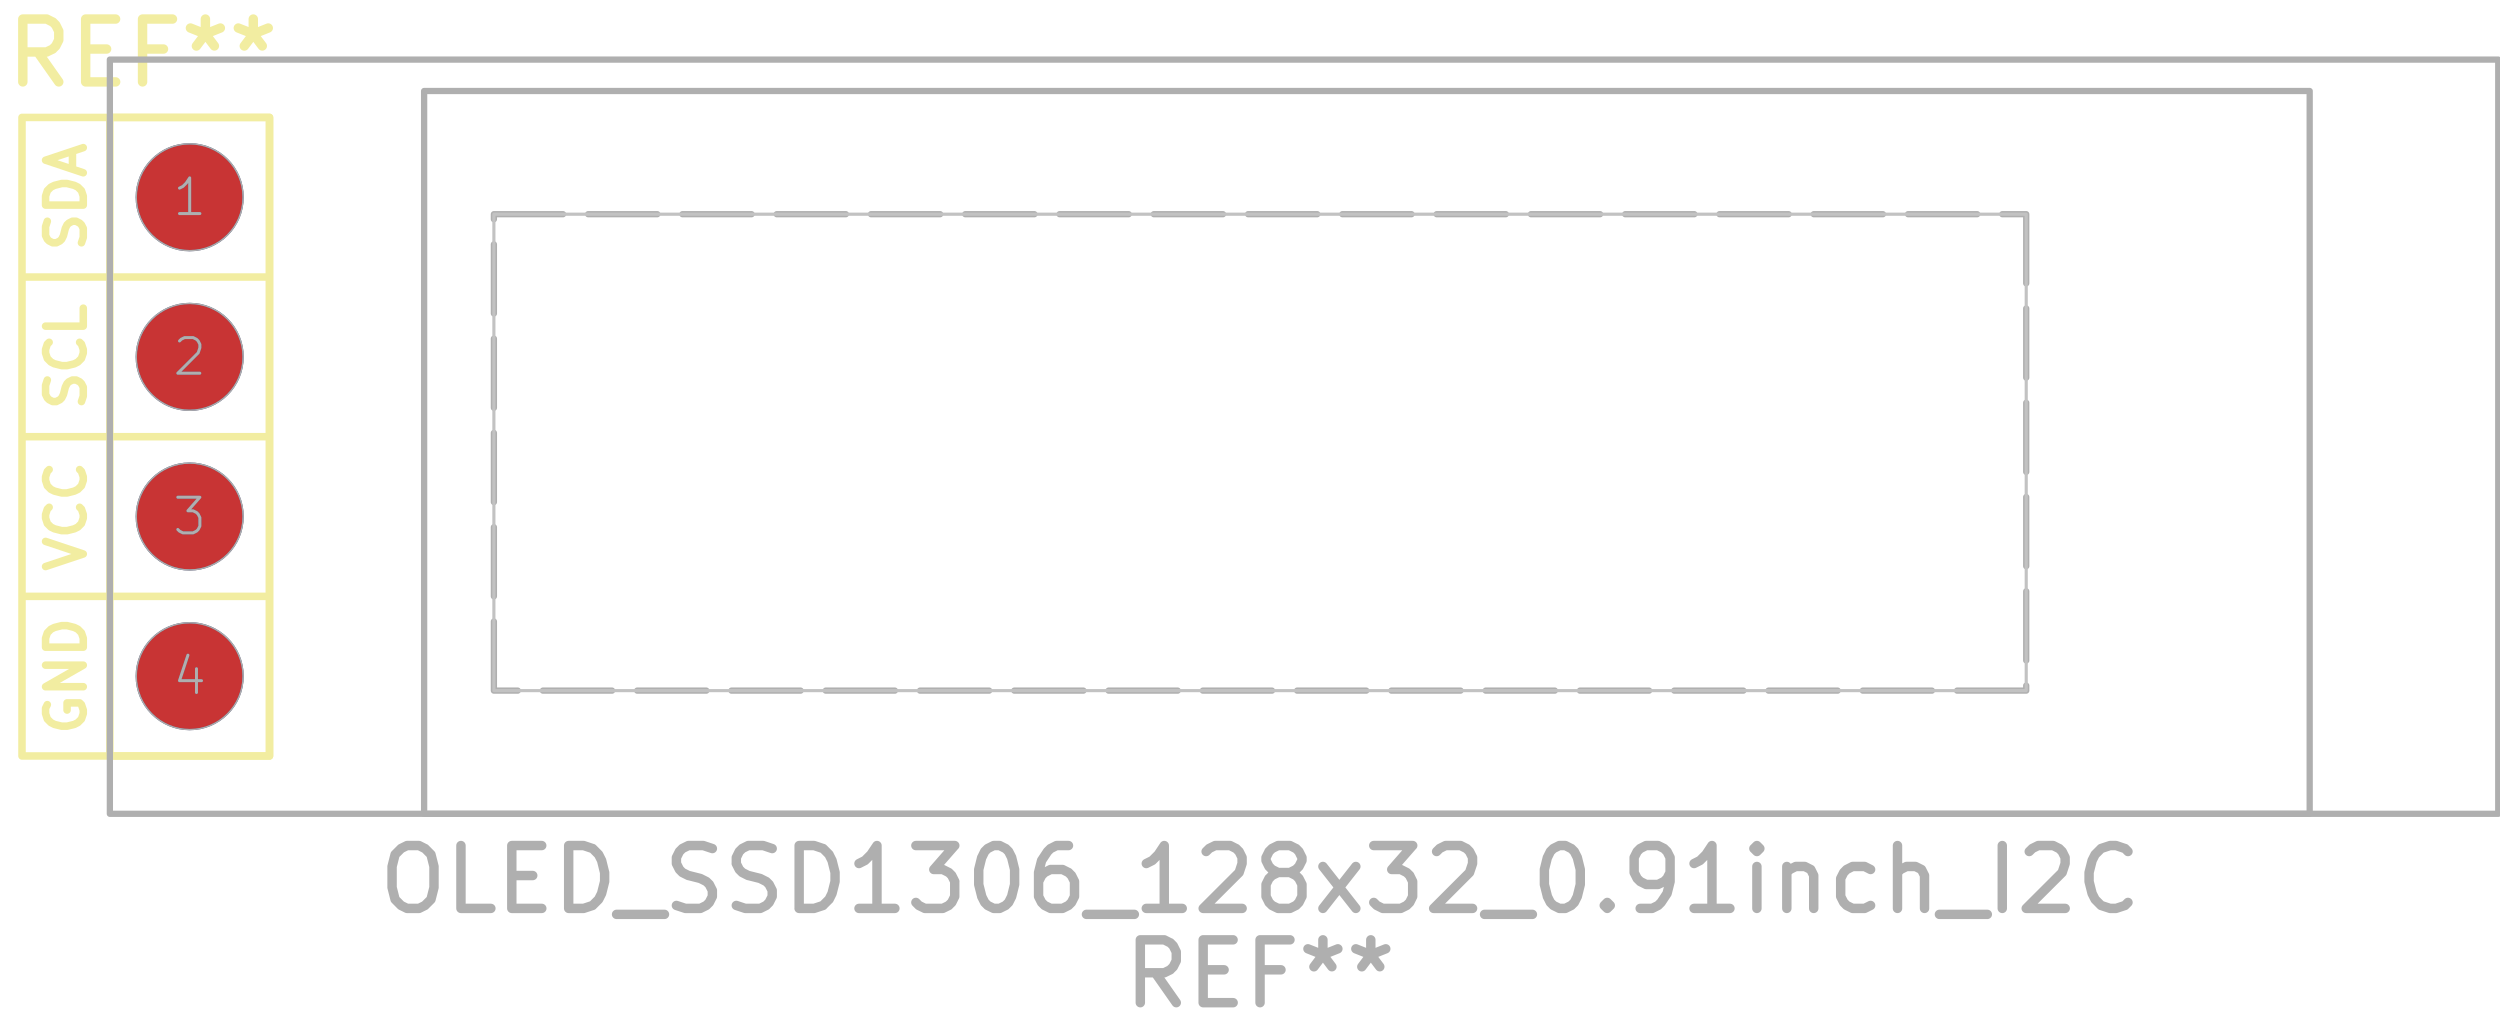
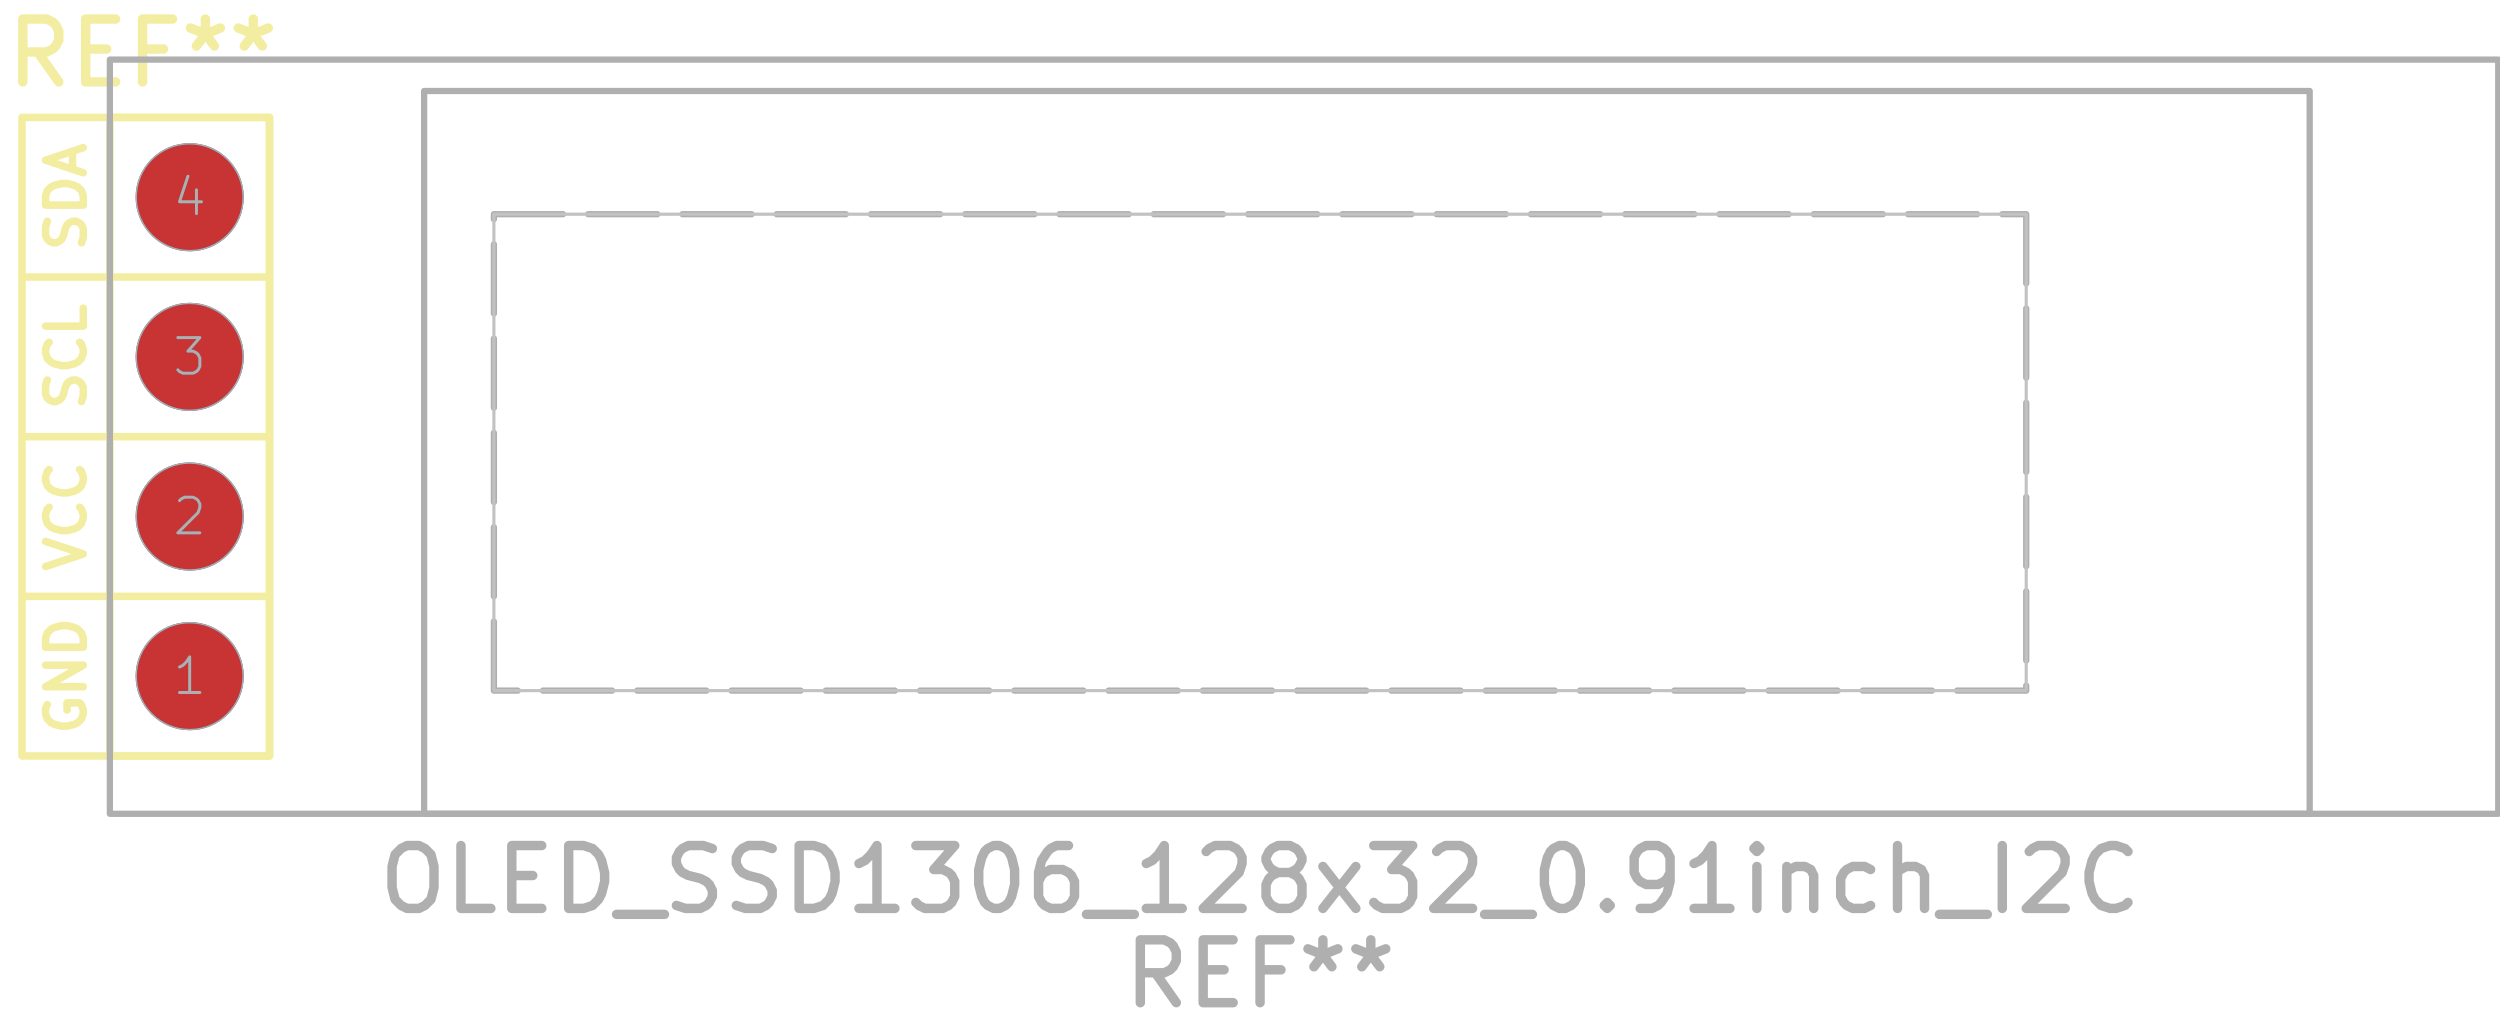
<svg xmlns="http://www.w3.org/2000/svg" width="150.336" height="61.728" viewBox="0 0 39.776 16.332">
  <g class="stroked-text" style="fill:none;stroke:#f2eda1;stroke-width:.15;stroke-opacity:1;stroke-linecap:round;stroke-linejoin:round">
    <path d="M.935 1.303.6.827M.363 1.303v-1M.363.303h.381M.744.303l.095.048M.84.35l.047.048M.887.398l.047.095M.935.494v.142M.935.636.887.732M.887.732.839.779M.84.78.743.826M.744.827h-.38M1.363.78h.333M1.84 1.303h-.477M1.363 1.303v-1M1.363.303h.476M2.601.78h-.333M2.268 1.303v-1M2.268.303h.476M3.268.303v.238M3.03.446l.238.095M3.268.541l.238-.095M3.125.732l.143-.19M3.268.541l.143.19M4.03.303v.238M3.792.446 4.03.54M4.03.541l.238-.095M3.887.732l.143-.19M4.03.541l.143.19" />
  </g>
  <g style="fill:none;stroke:#f2eda1;stroke-width:.12;stroke-opacity:1;stroke-linecap:round;stroke-linejoin:round">
    <g class="stroked-text">
      <path d="m1.296 3.863.029-.086M1.325 3.777v-.143M1.325 3.634l-.029-.057M1.296 3.577l-.029-.028M1.267 3.549 1.21 3.52M1.21 3.52h-.057M1.153 3.52l-.057.029M1.096 3.549l-.029.028M1.067 3.577l-.028.057M1.039 3.634l-.029.115M1.01 3.749l-.028.057M.982 3.806l-.029.028M.953 3.834l-.057.029M.896 3.863H.839M.839 3.863l-.057-.029M.782 3.834l-.029-.028M.753 3.806l-.028-.058M.725 3.749v-.143M.725 3.606l.028-.086M1.325 3.263h-.6M.725 3.263V3.12M.725 3.12l.028-.086M.753 3.034l.057-.057M.81 2.977l.057-.028M.867 2.949l.115-.029M.982 2.92h.085M1.067 2.92l.115.029M1.182 2.949l.057.028M1.239 2.977l.057.057M1.296 3.034l.029.086M1.325 3.12v.143M1.153 2.691v-.285M1.325 2.749l-.6-.2M.725 2.549l.6-.2" />
    </g>
    <g class="stroked-text">
      <path d="m.753 11.211-.028.057M.725 11.269v.085M.725 11.354l.028.086M.753 11.44l.057.057M.81 11.497l.057.029M.867 11.526l.115.028M.982 11.554h.085M1.067 11.554l.115-.028M1.182 11.526l.057-.029M1.239 11.497l.057-.057M1.296 11.44l.029-.086M1.325 11.354v-.057M1.325 11.297l-.029-.086M1.296 11.211l-.029-.028M1.267 11.183h-.2M1.067 11.183v.114M1.325 10.926h-.6M.725 10.926l.6-.343M1.325 10.583h-.6M1.325 10.297h-.6M.725 10.297v-.143M.725 10.154l.028-.085M.753 10.069l.057-.058M.81 10.011l.057-.028M.867 9.983l.115-.029M.982 9.954h.085M1.067 9.954l.115.029M1.182 9.983l.057.028M1.239 10.011l.057.058M1.296 10.069l.029.085M1.325 10.154v.143" />
    </g>
    <g class="stroked-text">
      <path d="m1.296 6.389.029-.086M1.325 6.303V6.16M1.325 6.16l-.029-.057M1.296 6.103l-.029-.029M1.267 6.074l-.057-.028M1.21 6.046h-.057M1.153 6.046l-.057.028M1.096 6.074l-.029.029M1.067 6.103l-.028.057M1.039 6.16l-.029.114M1.01 6.274l-.028.057M.982 6.331l-.029.029M.953 6.36l-.057.028M.896 6.389H.839M.839 6.389.782 6.36M.782 6.36l-.029-.029M.753 6.331l-.028-.057M.725 6.274v-.143M.725 6.131l.028-.085M1.267 5.446l.029.028M1.296 5.474l.029.086M1.325 5.56v.057M1.325 5.617l-.029.086M1.296 5.703l-.057.057M1.239 5.76l-.057.029M1.182 5.789l-.115.028M1.067 5.817H.982M.982 5.817l-.115-.029M.867 5.789.81 5.76M.81 5.76l-.057-.057M.753 5.703l-.028-.086M.725 5.617V5.56M.725 5.56l.028-.086M.753 5.474l.029-.028M1.325 4.903v.286M1.325 5.189h-.6" />
    </g>
    <g class="stroked-text">
      <path d="m.725 9.014.6-.2M1.325 8.814l-.6-.2M1.267 8.071l.029.029M1.296 8.1l.029.086M1.325 8.186v.057M1.325 8.243l-.029.085M1.296 8.329l-.057.057M1.239 8.386l-.057.028M1.182 8.414l-.115.029M1.067 8.443H.982M.982 8.443l-.115-.029M.867 8.414.81 8.386M.81 8.386l-.057-.057M.753 8.329l-.028-.086M.725 8.243v-.057M.725 8.186.753 8.1M.753 8.1l.029-.029M1.267 7.471l.029.029M1.296 7.5l.029.086M1.325 7.586v.057M1.325 7.643l-.029.086M1.296 7.729l-.057.057M1.239 7.786l-.057.028M1.182 7.814l-.115.029M1.067 7.843H.982M.982 7.843l-.115-.029M.867 7.814.81 7.786M.81 7.786l-.057-.057M.753 7.729l-.028-.086M.725 7.643v-.057M.725 7.586.753 7.5M.753 7.5l.029-.029" />
    </g>
    <path d="M.35 1.868h3.938v2.54H.35ZM.35 4.408h3.938v2.54H.35ZM.35 6.948h3.938v2.54H.35ZM.35 9.488h3.938v2.54H.35Z" style="stroke:#f2eda1;stroke-width:.12;stroke-opacity:1;stroke-linecap:round;stroke-linejoin:round;fill:none" />
    <path d="M1.748 1.868h2.54v10.16h-2.54Z" style="stroke:#f2eda1;stroke-width:.12;stroke-opacity:1;stroke-linecap:round;stroke-linejoin:round;fill:none" />
  </g>
+   <circle cx="3.018" cy="10.758" r=".85" style="fill:#4d7fc4;fill-opacity:1;stroke:none" />
+   <circle cx="3.018" cy="8.218" r=".85" style="fill:#4d7fc4;fill-opacity:1;stroke:none" />
+   <circle cx="3.018" cy="5.678" r=".85" style="fill:#4d7fc4;fill-opacity:1;stroke:none" />
  <circle cx="3.018" cy="3.138" r=".85" style="fill:#4d7fc4;fill-opacity:1;stroke:none" />
-   <circle cx="3.018" cy="5.678" r=".85" style="fill:#4d7fc4;fill-opacity:1;stroke:none" />
-   <circle cx="3.018" cy="8.218" r=".85" style="fill:#4d7fc4;fill-opacity:1;stroke:none" />
-   <circle cx="3.018" cy="10.758" r=".85" style="fill:#4d7fc4;fill-opacity:1;stroke:none" />
+   <circle cx="3.018" cy="10.758" r=".85" style="fill:#c83434;fill-opacity:1;stroke:none" />
+   <circle cx="3.018" cy="8.218" r=".85" style="fill:#c83434;fill-opacity:1;stroke:none" />
+   <circle cx="3.018" cy="5.678" r=".85" style="fill:#c83434;fill-opacity:1;stroke:none" />
  <circle cx="3.018" cy="3.138" r=".85" style="fill:#c83434;fill-opacity:1;stroke:none" />
-   <circle cx="3.018" cy="5.678" r=".85" style="fill:#c83434;fill-opacity:1;stroke:none" />
-   <circle cx="3.018" cy="8.218" r=".85" style="fill:#c83434;fill-opacity:1;stroke:none" />
-   <circle cx="3.018" cy="10.758" r=".85" style="fill:#c83434;fill-opacity:1;stroke:none" />
  <g class="stroked-text" style="fill:none;stroke:#585d84;stroke-width:.047;stroke-opacity:1;stroke-linecap:round;stroke-linejoin:round">
-     <path d="M3.18 3.398h-.324M3.018 3.398V2.83M3.018 2.831l-.054.081M2.964 2.912l-.054.054M2.91 2.966l-.054.027" />
+     <path d="M3.18 11.018h-.324M3.018 11.018v-.567M3.018 10.451l-.054.081M2.964 10.532l-.054.054M2.91 10.586l-.054.027" />
  </g>
-   <circle cx="3.018" cy="3.138" r=".85" style="fill:none;stroke:#585d84;stroke-width:.021;stroke-opacity:1;stroke-linecap:round;stroke-linejoin:round" />
+   <circle cx="3.018" cy="10.758" r=".85" style="fill:none;stroke:#585d84;stroke-width:.021;stroke-opacity:1;stroke-linecap:round;stroke-linejoin:round" />
  <g class="stroked-text" style="fill:none;stroke:#585d84;stroke-width:.047;stroke-opacity:1;stroke-linecap:round;stroke-linejoin:round">
-     <path d="m2.856 5.425.027-.027M2.883 5.398l.054-.027M2.937 5.371h.135M3.072 5.371l.054.027M3.126 5.398l.027.027M3.153 5.425l.027.054M3.18 5.48v.053M3.18 5.533l-.027.081M3.153 5.614l-.324.324M2.829 5.938h.35" />
+     <path d="m2.856 7.965.027-.027M2.883 7.938l.054-.027M2.937 7.911h.135M3.072 7.911l.054.027M3.126 7.938l.027.027M3.153 7.965l.027.054M3.18 8.02v.053M3.18 8.073l-.027.081M3.153 8.154l-.324.324M2.829 8.478h.35" />
+   </g>
+   <circle cx="3.018" cy="8.218" r=".85" style="fill:none;stroke:#585d84;stroke-width:.021;stroke-opacity:1;stroke-linecap:round;stroke-linejoin:round" />
+   <g class="stroked-text" style="fill:none;stroke:#585d84;stroke-width:.047;stroke-opacity:1;stroke-linecap:round;stroke-linejoin:round">
+     <path d="M2.829 5.371h.35M3.18 5.371l-.19.216M2.99 5.587h.082M3.072 5.587l.054.027M3.126 5.614l.027.027M3.153 5.641l.027.054M3.18 5.695v.135M3.18 5.83l-.027.054M3.153 5.884l-.027.027M3.126 5.911l-.054.027M3.072 5.938H2.91M2.91 5.938l-.054-.027M2.856 5.911l-.027-.027" />
  </g>
  <circle cx="3.018" cy="5.678" r=".85" style="fill:none;stroke:#585d84;stroke-width:.021;stroke-opacity:1;stroke-linecap:round;stroke-linejoin:round" />
  <g class="stroked-text" style="fill:none;stroke:#585d84;stroke-width:.047;stroke-opacity:1;stroke-linecap:round;stroke-linejoin:round">
-     <path d="M2.829 7.911h.35M3.18 7.911l-.19.216M2.99 8.127h.082M3.072 8.127l.054.027M3.126 8.154l.027.027M3.153 8.181l.027.054M3.18 8.235v.135M3.18 8.37l-.027.054M3.153 8.424l-.027.027M3.126 8.451l-.054.027M3.072 8.478H2.91M2.91 8.478l-.054-.027M2.856 8.451l-.027-.027" />
+     <path d="M3.126 3.02v.378M2.99 2.804l-.134.405M2.856 3.21h.35" />
  </g>
-   <circle cx="3.018" cy="8.218" r=".85" style="fill:none;stroke:#585d84;stroke-width:.021;stroke-opacity:1;stroke-linecap:round;stroke-linejoin:round" />
-   <g class="stroked-text" style="fill:none;stroke:#585d84;stroke-width:.047;stroke-opacity:1;stroke-linecap:round;stroke-linejoin:round">
-     <path d="M3.126 10.64v.378M2.99 10.424l-.134.405M2.856 10.83h.35" />
-   </g>
-   <circle cx="3.018" cy="10.758" r=".85" style="fill:none;stroke:#585d84;stroke-width:.021;stroke-opacity:1;stroke-linecap:round;stroke-linejoin:round" />
+   <circle cx="3.018" cy="3.138" r=".85" style="fill:none;stroke:#585d84;stroke-width:.021;stroke-opacity:1;stroke-linecap:round;stroke-linejoin:round" />
  <g style="fill:none;stroke:#afafaf;stroke-width:.15;stroke-opacity:1;stroke-linecap:round;stroke-linejoin:round">
    <g class="stroked-text">
      <path d="M6.476 13.453h.19M6.667 13.453l.095.048M6.762 13.5l.095.096M6.857 13.596l.048.19M6.905 13.786v.334M6.905 14.12l-.048.19M6.857 14.31l-.095.095M6.762 14.406l-.095.047M6.667 14.453h-.19M6.476 14.453l-.095-.047M6.381 14.406l-.095-.096M6.286 14.31l-.048-.19M6.238 14.12v-.334M6.238 13.786l.048-.19M6.286 13.596l.095-.095M6.381 13.5l.095-.047M7.81 14.453h-.476M7.334 14.453v-1M8.143 13.93h.333M8.62 14.453h-.477M8.143 14.453v-1M8.143 13.453h.476M9.048 14.453v-1M9.048 13.453h.238M9.286 13.453l.143.048M9.429 13.5l.095.096M9.524 13.596l.048.095M9.572 13.691l.047.19M9.62 13.882v.143M9.62 14.025l-.048.19M9.572 14.215l-.048.095M9.524 14.31l-.095.095M9.429 14.406l-.143.047M9.286 14.453h-.238M9.81 14.548h.762M10.762 14.406l.143.047M10.905 14.453h.238M11.143 14.453l.095-.047M11.238 14.406l.048-.048M11.286 14.358l.048-.095M11.334 14.263v-.096M11.334 14.167l-.048-.095M11.286 14.072l-.048-.047M11.238 14.025l-.095-.048M11.143 13.977l-.19-.048M10.953 13.93l-.096-.048M10.857 13.882l-.047-.048M10.81 13.834l-.048-.095M10.762 13.739v-.096M10.762 13.644l.048-.096M10.81 13.548l.047-.047M10.857 13.5l.096-.047M10.953 13.453h.238M11.19 13.453l.144.048M11.715 14.406l.142.047M11.857 14.453h.239M12.096 14.453l.095-.047M12.19 14.406l.048-.048M12.238 14.358l.048-.095M12.286 14.263v-.096M12.286 14.167l-.048-.095M12.238 14.072l-.047-.047M12.19 14.025l-.095-.048M12.096 13.977l-.191-.048M11.905 13.93l-.095-.048M11.81 13.882l-.048-.048M11.762 13.834l-.048-.095M11.715 13.739v-.096M11.715 13.644l.047-.096M11.762 13.548l.048-.047M11.81 13.5l.095-.047M11.905 13.453h.238M12.143 13.453l.143.048M12.715 14.453v-1M12.715 13.453h.238M12.953 13.453l.143.048M13.096 13.5l.095.096M13.19 13.596l.048.095M13.238 13.691l.048.19M13.286 13.882v.143M13.286 14.025l-.048.19M13.238 14.215l-.047.095M13.19 14.31l-.095.095M13.096 14.406l-.143.047M12.953 14.453h-.239M14.238 14.453h-.571M13.953 14.453v-1M13.953 13.453l-.096.143M13.857 13.596l-.095.095M13.762 13.691l-.095.048M14.572 13.453h.619M15.19 13.453l-.333.381M14.857 13.834H15M15 13.834l.095.048M15.096 13.882l.047.047M15.143 13.93l.048.095M15.19 14.025v.238M15.19 14.263l-.047.095M15.143 14.358l-.048.047M15.096 14.406l-.096.047M15 14.453h-.286M14.715 14.453l-.096-.047M14.62 14.406l-.048-.048M15.81 13.453h.095M15.905 13.453l.095.048M16 13.5l.048.048M16.048 13.548l.048.095M16.096 13.644l.047.19M16.143 13.834v.238M16.143 14.072l-.047.19M16.096 14.263l-.048.095M16.048 14.358l-.048.047M16 14.406l-.095.047M15.905 14.453h-.095M15.81 14.453l-.096-.047M15.715 14.406l-.048-.048M15.667 14.358l-.048-.095M15.62 14.263l-.048-.19M15.572 14.072v-.238M15.572 13.834l.047-.19M15.62 13.644l.047-.096M15.667 13.548l.047-.047M15.715 13.5l.095-.047M17 13.453h-.19M16.81 13.453l-.095.048M16.715 13.5l-.048.048M16.667 13.548l-.095.143M16.572 13.691l-.048.19M16.524 13.882v.38M16.524 14.263l.048.095M16.572 14.358l.047.047M16.62 14.406l.095.047M16.715 14.453h.19M16.905 14.453l.095-.047M17 14.406l.048-.048M17.048 14.358l.048-.095M17.096 14.263v-.239M17.096 14.025l-.048-.096M17.048 13.93 17 13.881M17 13.882l-.095-.048M16.905 13.834h-.19M16.715 13.834l-.096.048M16.62 13.882l-.048.047M16.572 13.93l-.048.095M17.286 14.548h.762M18.81 14.453h-.572M18.524 14.453v-1M18.524 13.453l-.095.143M18.429 13.596l-.095.095M18.334 13.691l-.096.048M19.19 13.548l.048-.047M19.238 13.5l.096-.047M19.334 13.453h.238M19.572 13.453l.095.048M19.667 13.5l.047.048M19.715 13.548l.047.095M19.762 13.644v.095M19.762 13.739l-.047.143M19.715 13.882l-.572.571M19.143 14.453h.62M20.334 13.882l-.096-.048M20.238 13.834l-.047-.048M20.19 13.786l-.047-.095M20.143 13.691v-.048M20.143 13.644l.048-.096M20.19 13.548l.048-.047M20.238 13.5l.096-.047M20.334 13.453h.19M20.524 13.453l.095.048M20.62 13.5l.047.048M20.667 13.548l.047.095M20.715 13.644v.047M20.715 13.691l-.048.095M20.667 13.786l-.048.048M20.62 13.834l-.096.048M20.524 13.882h-.19M20.334 13.882l-.096.047M20.238 13.93l-.047.047M20.19 13.977l-.047.095M20.143 14.072v.19M20.143 14.263l.048.095M20.19 14.358l.048.047M20.238 14.406l.096.047M20.334 14.453h.19M20.524 14.453l.095-.047M20.62 14.406l.047-.048M20.667 14.358l.047-.095M20.715 14.263v-.19M20.715 14.072l-.048-.095M20.667 13.977l-.048-.048M20.62 13.93l-.096-.048M21.048 14.453l.524-.667M21.048 13.786l.524.667M21.857 13.453h.62M22.476 13.453l-.333.381M22.143 13.834h.143M22.286 13.834l.095.048M22.381 13.882l.048.047M22.429 13.93l.047.095M22.476 14.025v.238M22.476 14.263l-.047.095M22.429 14.358l-.048.047M22.381 14.406l-.095.047M22.286 14.453H22M22 14.453l-.095-.047M21.905 14.406l-.048-.048M22.857 13.548l.048-.047M22.905 13.5l.095-.047M23 13.453h.238M23.238 13.453l.096.048M23.334 13.5l.047.048M23.381 13.548l.048.095M23.429 13.644v.095M23.429 13.739l-.048.143M23.381 13.882l-.571.571M22.81 14.453h.619M23.62 14.548h.761M24.81 13.453h.095M24.905 13.453l.095.048M25 13.5l.048.048M25.048 13.548l.048.095M25.096 13.644l.047.19M25.143 13.834v.238M25.143 14.072l-.047.19M25.096 14.263l-.048.095M25.048 14.358l-.048.047M25 14.406l-.095.047M24.905 14.453h-.095M24.81 14.453l-.095-.047M24.715 14.406l-.048-.048M24.667 14.358l-.048-.095M24.62 14.263l-.048-.19M24.572 14.072v-.238M24.572 13.834l.047-.19M24.62 13.644l.047-.096M24.667 13.548l.047-.047M24.715 13.5l.095-.047M25.572 14.358l.047.047M25.62 14.406l-.048.047M25.572 14.453l-.048-.047M25.524 14.406l.048-.048M25.572 14.358v.095M26.096 14.453h.19M26.286 14.453l.095-.047M26.381 14.406l.048-.048M26.429 14.358l.095-.143M26.524 14.215l.048-.19M26.572 14.025v-.382M26.572 13.644l-.048-.096M26.524 13.548l-.048-.047M26.476 13.5l-.095-.047M26.381 13.453h-.19M26.19 13.453l-.095.048M26.096 13.5l-.048.048M26.048 13.548l-.048.095M26 13.644v.238M26 13.882l.048.095M26.048 13.977l.048.047M26.096 14.025l.095.047M26.19 14.072h.191M26.381 14.072l.095-.047M26.476 14.025l.048-.048M26.524 13.977l.048-.095M27.524 14.453h-.571M27.238 14.453v-1M27.238 13.453l-.095.143M27.143 13.596l-.095.095M27.048 13.691l-.095.048M27.953 14.453v-.667M27.953 13.453l-.048.048M27.905 13.5l.048.048M27.953 13.548l.047-.047M28 13.5l-.047-.047M27.953 13.453v.095M28.429 13.786v.667M28.429 13.882l.047-.048M28.476 13.834l.096-.048M28.572 13.786h.143M28.715 13.786l.095.048M28.81 13.834l.047.095M28.857 13.93v.523M29.762 14.406l-.095.047M29.667 14.453h-.19M29.476 14.453l-.095-.047M29.381 14.406l-.047-.048M29.334 14.358l-.048-.095M29.286 14.263v-.286M29.286 13.977l.048-.095M29.334 13.882l.047-.048M29.381 13.834l.095-.048M29.476 13.786h.19M29.667 13.786l.095.048M30.19 14.453v-1M30.62 14.453v-.524M30.62 13.93l-.048-.096M30.572 13.834l-.096-.048M30.476 13.786h-.142M30.334 13.786l-.096.048M30.238 13.834l-.047.048M30.857 14.548h.762M31.857 14.453v-1M32.286 13.548l.048-.047M32.334 13.5l.095-.047M32.429 13.453h.238M32.667 13.453l.095.048M32.762 13.5l.048.048M32.81 13.548l.047.095M32.857 13.644v.095M32.857 13.739l-.047.143M32.81 13.882l-.572.571M32.238 14.453h.62M33.857 14.358l-.047.047M33.81 14.406l-.143.047M33.667 14.453h-.095M33.572 14.453l-.143-.047M33.429 14.406l-.095-.096M33.334 14.31l-.048-.095M33.286 14.215l-.048-.19M33.238 14.025v-.143M33.238 13.882l.048-.19M33.286 13.691l.048-.095M33.334 13.596l.095-.095M33.429 13.5l.143-.047M33.572 13.453h.095M33.667 13.453l.143.048M33.81 13.5l.047.048" />
    </g>
    <g class="stroked-text">
      <path d="m18.715 15.953-.334-.476M18.143 15.953v-1M18.143 14.953h.381M18.524 14.953l.095.048M18.62 15l.047.048M18.667 15.048l.047.095M18.715 15.144v.142M18.715 15.286l-.048.096M18.667 15.382l-.048.047M18.62 15.43l-.096.047M18.524 15.477h-.38M19.143 15.43h.333M19.62 15.953h-.477M19.143 15.953v-1M19.143 14.953h.476M20.381 15.43h-.333M20.048 15.953v-1M20.048 14.953h.476M21.048 14.953v.238M20.81 15.096l.238.095M21.048 15.191l.238-.095M20.905 15.382l.143-.19M21.048 15.191l.143.19M21.81 14.953v.238M21.572 15.096l.238.095M21.81 15.191l.238-.095M21.667 15.382l.143-.19M21.81 15.191l.143.19" />
    </g>
    <path d="M1.748.948h38v12h-38Z" style="stroke:#afafaf;stroke-width:.1;stroke-opacity:1;stroke-linecap:round;stroke-linejoin:round;fill:none" />
    <path d="M6.748 1.448h30v11.5h-30Z" style="stroke:#afafaf;stroke-width:.1;stroke-opacity:1;stroke-linecap:round;stroke-linejoin:round;fill:none" />
  </g>
  <g style="fill:none;stroke:#afafaf;stroke-width:.1;stroke-opacity:1;stroke-linecap:round;stroke-linejoin:round">
    <path d="M7.858 3.408h1.1M9.358 3.408h1.1M10.858 3.408h1.1M12.358 3.408h1.1M13.858 3.408h1.1M15.358 3.408h1.1M16.858 3.408h1.1M18.358 3.408h1.1M19.858 3.408h1.1M21.358 3.408h1.1M22.858 3.408h1.1M24.358 3.408h1.1M25.858 3.408h1.1M27.358 3.408h1.1M28.858 3.408h1.1M30.358 3.408h1.1M31.858 3.408h.38M32.238 3.408v1.1M32.238 4.908v1.1M32.238 6.408v1.1M32.238 7.908v1.1M32.238 9.408v1.1M32.238 10.908v.08M32.238 10.988h-1.1M30.738 10.988h-1.1M29.238 10.988h-1.1M27.738 10.988h-1.1M26.238 10.988h-1.1M24.738 10.988h-1.1M23.238 10.988h-1.1M21.738 10.988h-1.1M20.238 10.988h-1.1M18.738 10.988h-1.1M17.238 10.988h-1.1M15.738 10.988h-1.1M14.238 10.988h-1.1M12.738 10.988h-1.1M11.238 10.988h-1.1M9.738 10.988h-1.1M8.238 10.988h-.38M7.858 10.988v-1.1M7.858 9.488v-1.1M7.858 7.988v-1.1M7.858 6.488v-1.1M7.858 4.988v-1.1M7.858 3.488v-.08" />
  </g>
  <g class="stroked-text" style="fill:none;stroke:#afafaf;stroke-width:.047;stroke-opacity:1;stroke-linecap:round;stroke-linejoin:round">
-     <path d="M3.18 3.398h-.324M3.018 3.398V2.83M3.018 2.831l-.054.081M2.964 2.912l-.054.054M2.91 2.966l-.054.027" />
+     <path d="M3.18 11.018h-.324M3.018 11.018v-.567M3.018 10.451l-.054.081M2.964 10.532l-.054.054M2.91 10.586l-.054.027" />
  </g>
-   <circle cx="3.018" cy="3.138" r=".85" style="fill:none;stroke:#afafaf;stroke-width:.021;stroke-opacity:1;stroke-linecap:round;stroke-linejoin:round" />
+   <circle cx="3.018" cy="10.758" r=".85" style="fill:none;stroke:#afafaf;stroke-width:.021;stroke-opacity:1;stroke-linecap:round;stroke-linejoin:round" />
  <g class="stroked-text" style="fill:none;stroke:#afafaf;stroke-width:.047;stroke-opacity:1;stroke-linecap:round;stroke-linejoin:round">
-     <path d="m2.856 5.425.027-.027M2.883 5.398l.054-.027M2.937 5.371h.135M3.072 5.371l.054.027M3.126 5.398l.027.027M3.153 5.425l.027.054M3.18 5.48v.053M3.18 5.533l-.027.081M3.153 5.614l-.324.324M2.829 5.938h.35" />
+     <path d="m2.856 7.965.027-.027M2.883 7.938l.054-.027M2.937 7.911h.135M3.072 7.911l.054.027M3.126 7.938l.027.027M3.153 7.965l.027.054M3.18 8.02v.053M3.18 8.073l-.027.081M3.153 8.154l-.324.324M2.829 8.478h.35" />
+   </g>
+   <circle cx="3.018" cy="8.218" r=".85" style="fill:none;stroke:#afafaf;stroke-width:.021;stroke-opacity:1;stroke-linecap:round;stroke-linejoin:round" />
+   <g class="stroked-text" style="fill:none;stroke:#afafaf;stroke-width:.047;stroke-opacity:1;stroke-linecap:round;stroke-linejoin:round">
+     <path d="M2.829 5.371h.35M3.18 5.371l-.19.216M2.99 5.587h.082M3.072 5.587l.054.027M3.126 5.614l.027.027M3.153 5.641l.027.054M3.18 5.695v.135M3.18 5.83l-.027.054M3.153 5.884l-.027.027M3.126 5.911l-.054.027M3.072 5.938H2.91M2.91 5.938l-.054-.027M2.856 5.911l-.027-.027" />
  </g>
  <circle cx="3.018" cy="5.678" r=".85" style="fill:none;stroke:#afafaf;stroke-width:.021;stroke-opacity:1;stroke-linecap:round;stroke-linejoin:round" />
  <g class="stroked-text" style="fill:none;stroke:#afafaf;stroke-width:.047;stroke-opacity:1;stroke-linecap:round;stroke-linejoin:round">
-     <path d="M2.829 7.911h.35M3.18 7.911l-.19.216M2.99 8.127h.082M3.072 8.127l.054.027M3.126 8.154l.027.027M3.153 8.181l.027.054M3.18 8.235v.135M3.18 8.37l-.027.054M3.153 8.424l-.027.027M3.126 8.451l-.054.027M3.072 8.478H2.91M2.91 8.478l-.054-.027M2.856 8.451l-.027-.027" />
-   </g>
-   <circle cx="3.018" cy="8.218" r=".85" style="fill:none;stroke:#afafaf;stroke-width:.021;stroke-opacity:1;stroke-linecap:round;stroke-linejoin:round" />
-   <g class="stroked-text" style="fill:none;stroke:#afafaf;stroke-width:.047;stroke-opacity:1;stroke-linecap:round;stroke-linejoin:round">
-     <path d="M3.126 10.64v.378M2.99 10.424l-.134.405M2.856 10.83h.35" />
+     <path d="M3.126 3.02v.378M2.99 2.804l-.134.405M2.856 3.21h.35" />
  </g>
  <g style="fill:none;stroke:#afafaf;stroke-width:.021;stroke-opacity:1;stroke-linecap:round;stroke-linejoin:round">
-     <circle cx="3.018" cy="10.758" r=".85" />
+     <circle cx="3.018" cy="3.138" r=".85" />
    <path d="M7.858 3.408h24.38v7.58H7.858Z" style="stroke:#c2c2c2;stroke-width:.05;stroke-opacity:1;stroke-linecap:round;stroke-linejoin:round;fill:none" />
  </g>
</svg>
